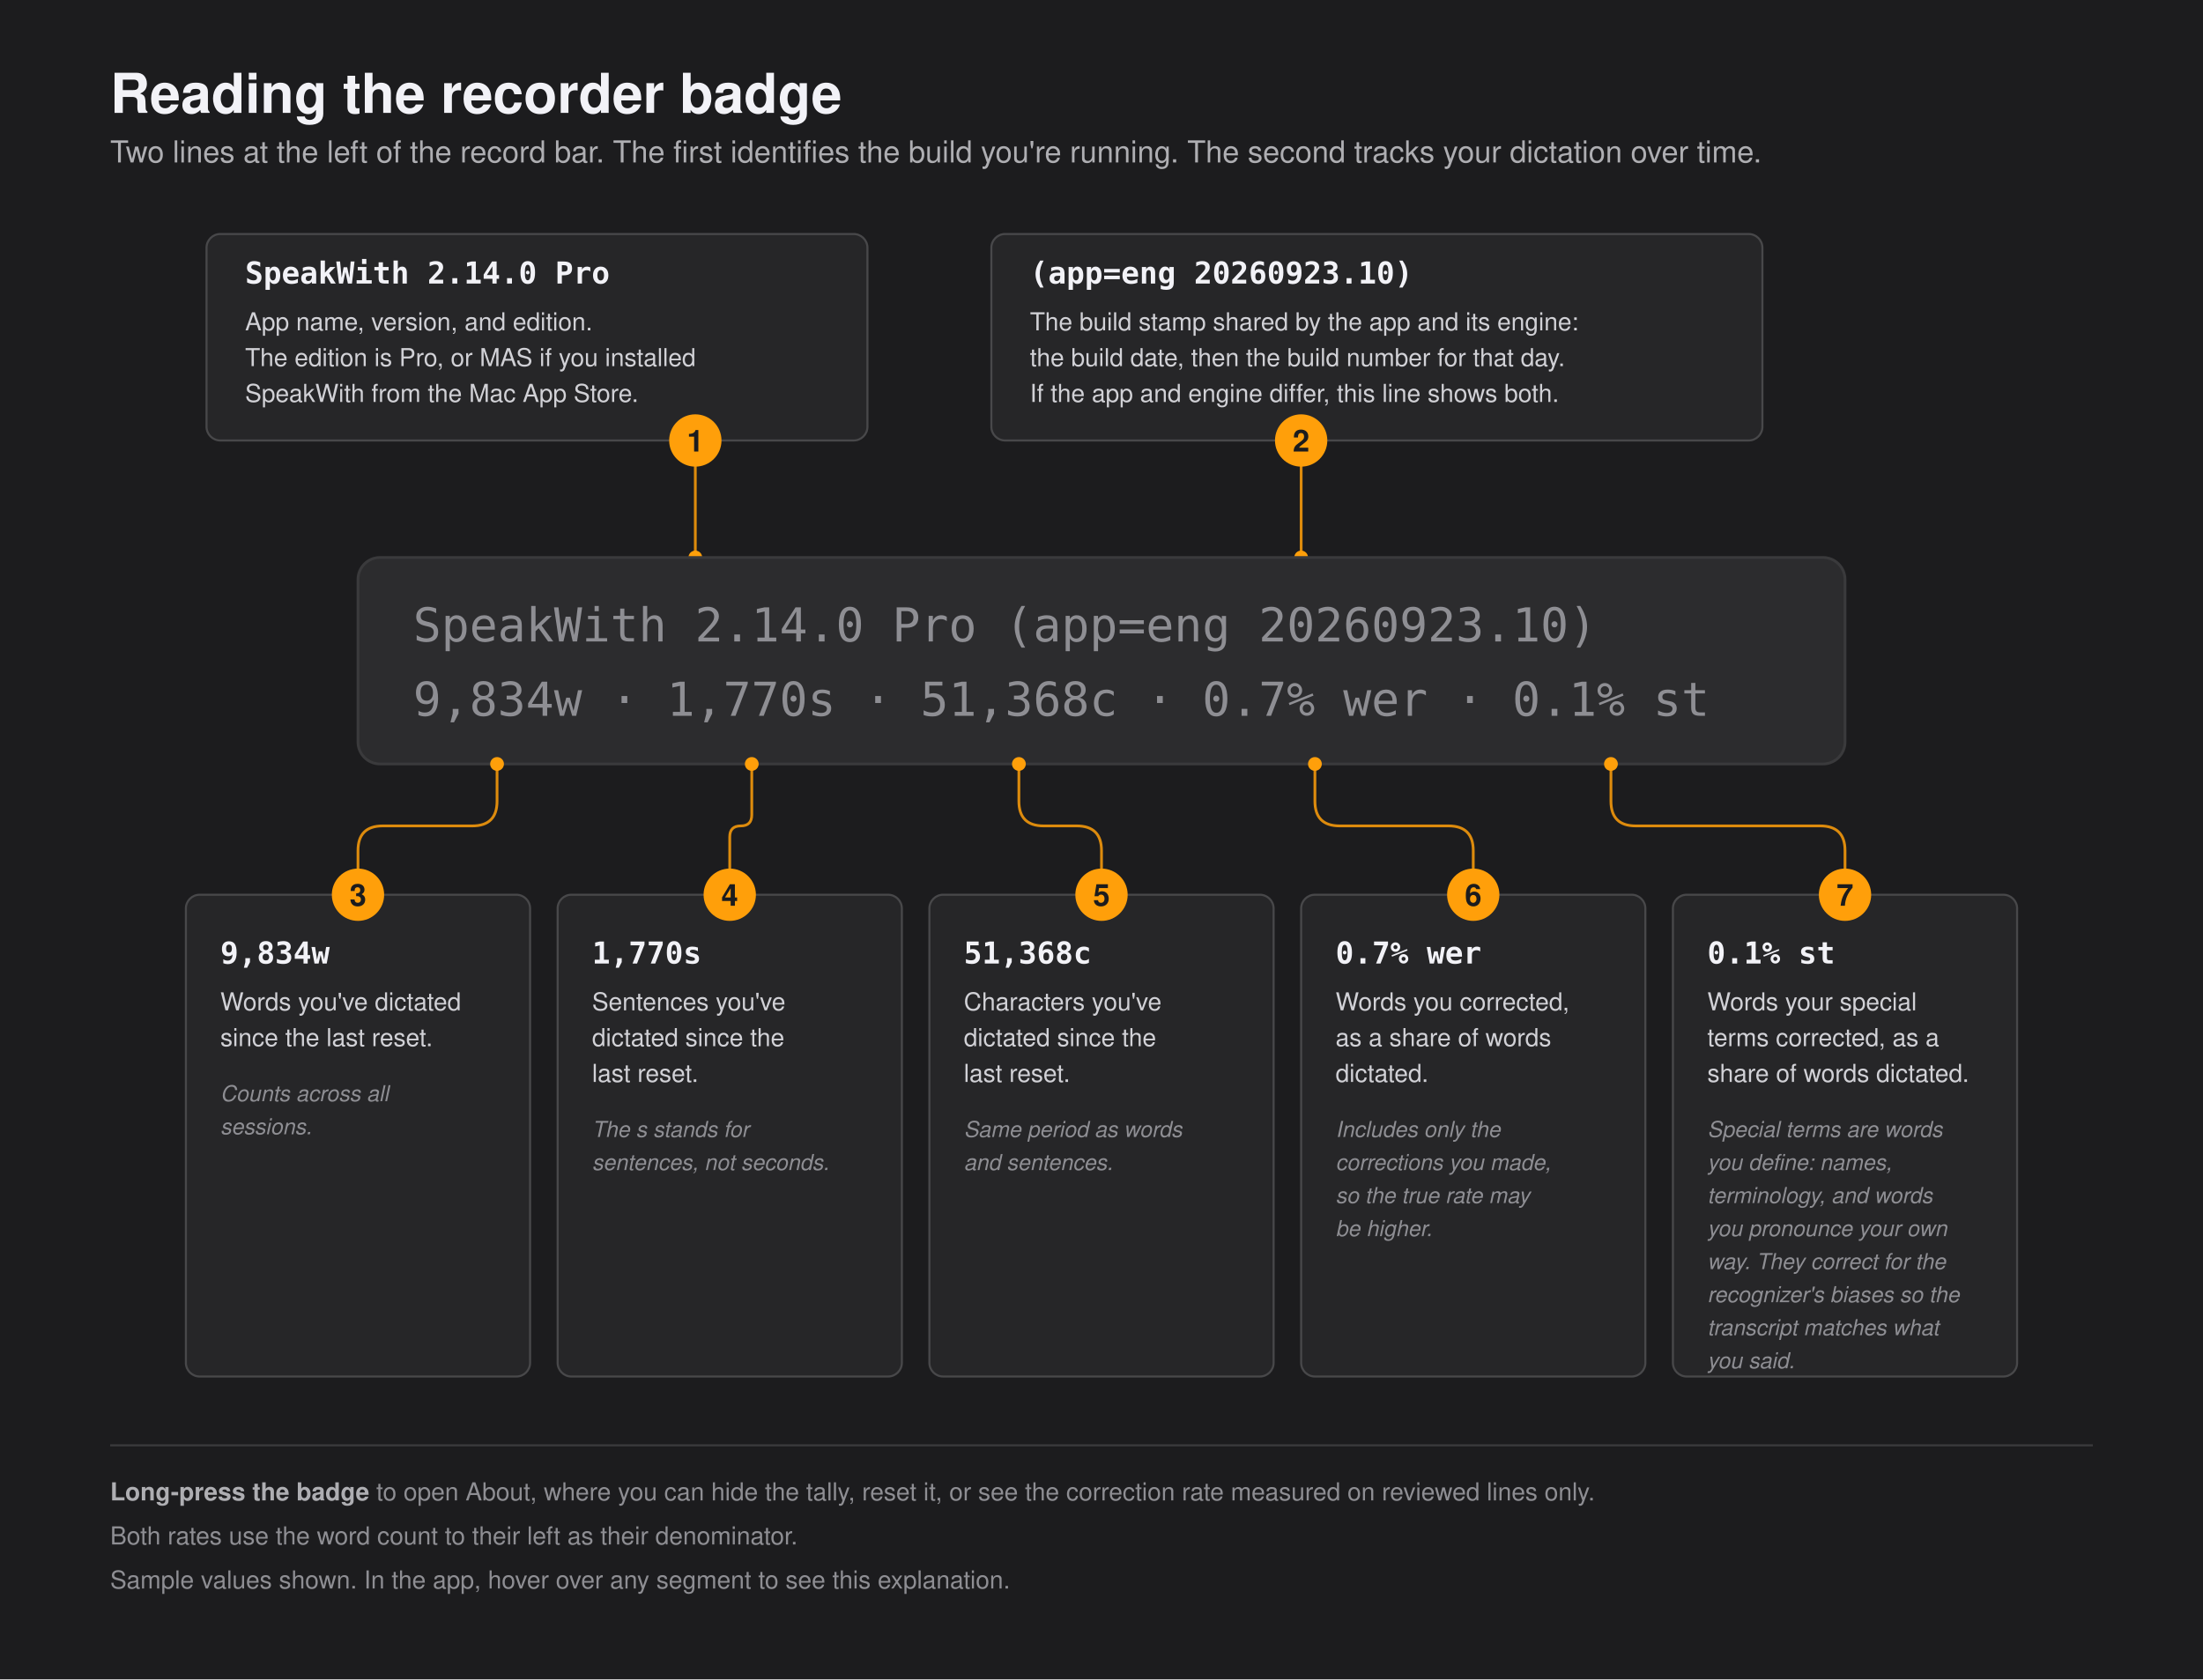
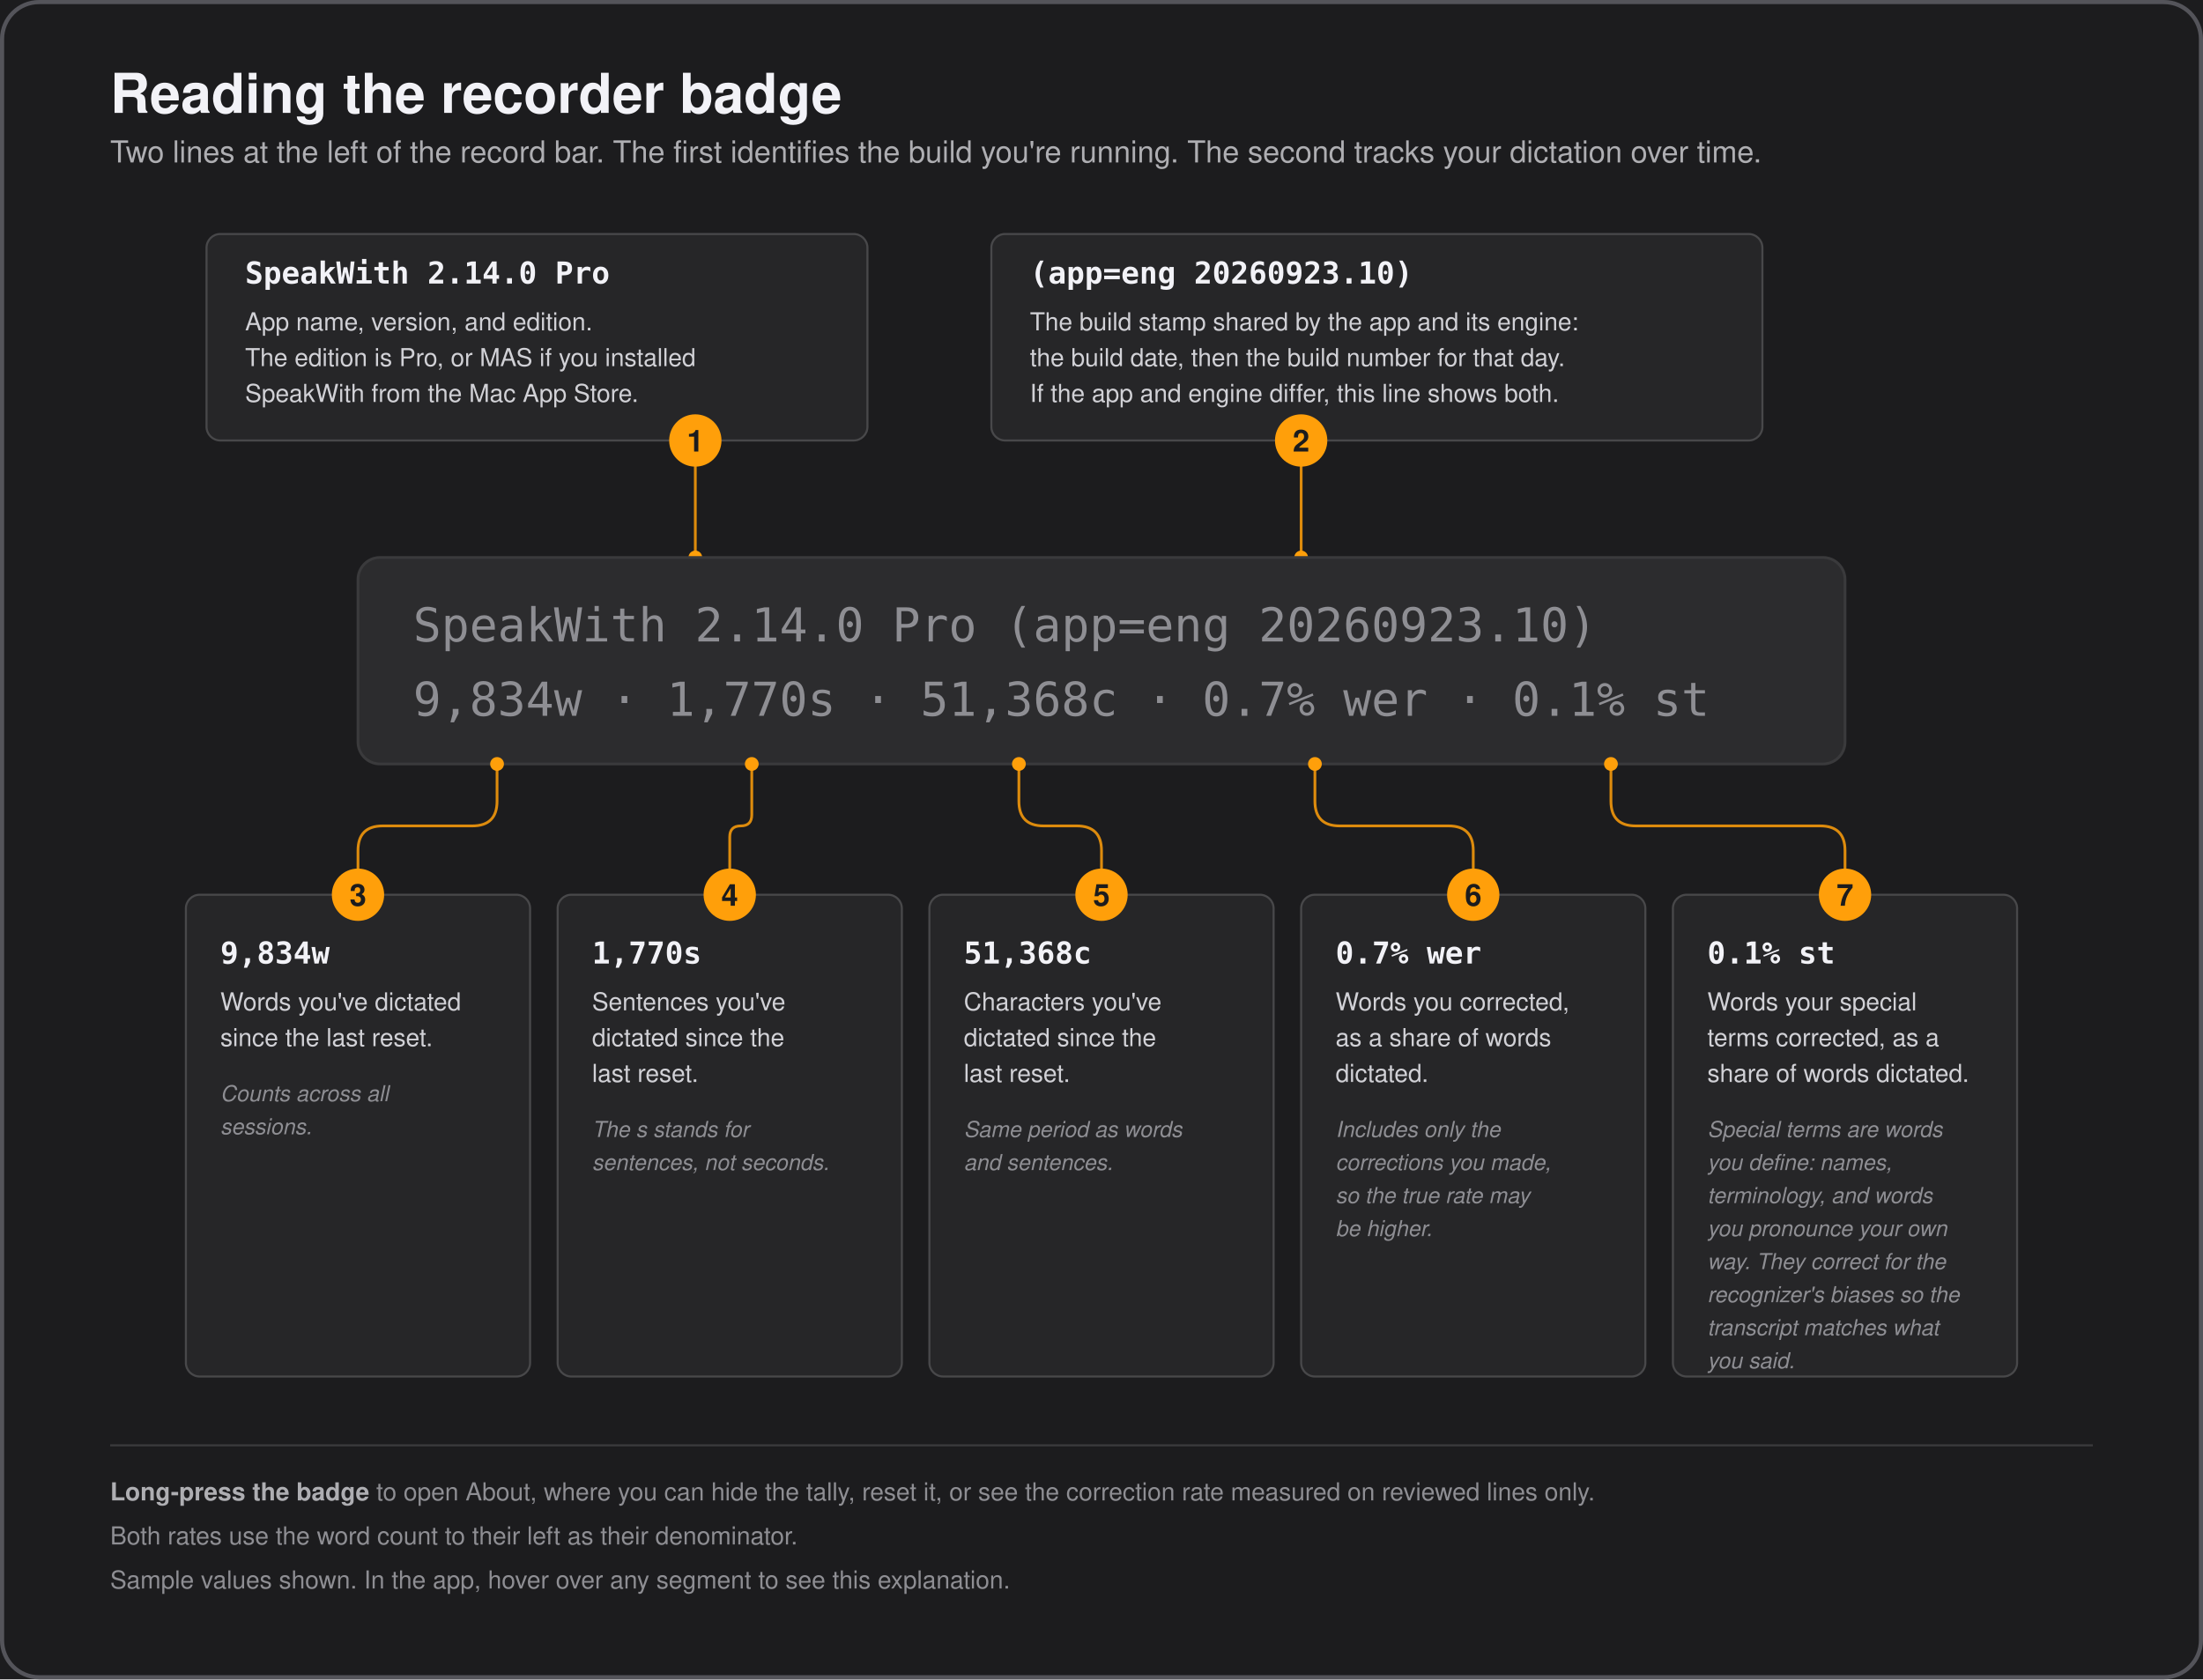
<svg xmlns="http://www.w3.org/2000/svg" width="1600" height="1220" viewBox="0 0 1600 1220" font-family="SF Pro Text, Helvetica Neue, Helvetica, Arial, sans-serif">
  <defs>
    <style>
      .field { fill: #1C1C1E; }
      .chrome { fill: #2C2C2E; stroke: #3A3A3C; stroke-width: 2; }
      .badge { font-family: "SF Mono", Menlo, "JetBrains Mono", monospace; font-size: 34px; fill: #8E8E93; white-space: pre; }
      .title { font-size: 40px; font-weight: 700; fill: #F2F2F7; }
      .subtitle { font-size: 22px; fill: #AEAEB2; }
      .box { fill: #262628; stroke: #48484A; stroke-width: 1.5; }
      .box-head { font-family: "SF Mono", Menlo, "JetBrains Mono", monospace; font-size: 22px; font-weight: 700; fill: #F2F2F7; }
      .box-body { font-size: 18px; fill: #D1D1D6; }
      .box-note { font-size: 16px; fill: #8E8E93; font-style: italic; }
      .leader { stroke: #FF9F0A; stroke-width: 2; fill: none; stroke-linecap: round; stroke-linejoin: round; opacity: 0.85; }
      .dot { fill: #FF9F0A; }
      .pin { fill: #FF9F0A; }
      .pin-num { font-size: 22px; font-weight: 700; fill: #1C1C1E; text-anchor: middle; }
      .foot { font-size: 18px; fill: #8E8E93; }
      .foot-b { font-size: 18px; fill: #AEAEB2; font-weight: 600; }
    </style>
  </defs>
  <rect class="field" width="1600" height="1220" />
+   <rect x="1.5" y="1.5" width="1597" height="1217" rx="26.9" fill="none" stroke="#54545A" stroke-width="3" />
  <text class="title" x="80" y="82">Reading the recorder badge</text>
  <text class="subtitle" x="80" y="118">Two lines at the left of the record bar. The first identifies the build you're running. The second tracks your dictation over time.</text>
  <g id="callout-1">
    <rect class="box" x="150" y="170" width="480" height="150" rx="10" />
    <text class="box-head" x="178" y="206">SpeakWith 2.14.0 Pro</text>
    <text class="box-body" x="178" y="240">App name, version, and edition.</text>
    <text class="box-body" x="178" y="266">The edition is Pro, or MAS if you installed</text>
    <text class="box-body" x="178" y="292">SpeakWith from the Mac App Store.</text>
    <path class="leader" d="M 505 320 L 505 405" />
    <circle class="pin" cx="505" cy="320" r="19" />
    <text class="pin-num" x="505" y="328">1</text>
    <circle class="dot" cx="505" cy="405" r="5" />
  </g>
  <g id="callout-2">
    <rect class="box" x="720" y="170" width="560" height="150" rx="10" />
    <text class="box-head" x="748" y="206">(app=eng 20260923.10)</text>
    <text class="box-body" x="748" y="240">The build stamp shared by the app and its engine:</text>
    <text class="box-body" x="748" y="266">the build date, then the build number for that day.</text>
    <text class="box-body" x="748" y="292">If the app and engine differ, this line shows both.</text>
    <path class="leader" d="M 945 320 L 945 405" />
    <circle class="pin" cx="945" cy="320" r="19" />
    <text class="pin-num" x="945" y="328">2</text>
    <circle class="dot" cx="945" cy="405" r="5" />
  </g>
  <g id="badge">
    <rect class="chrome" x="260" y="405" width="1080" height="150" rx="16" />
    <text class="badge" x="300" y="466" xml:space="preserve">SpeakWith 2.14.0 Pro (app=eng 20260923.10)</text>
    <text class="badge" x="300" y="520" xml:space="preserve">9,834w · 1,770s · 51,368c · 0.7% wer · 0.1% st</text>
  </g>
  <g id="callout-3">
    <path class="leader" d="M 361.0 555.0 L 361.0 582.0 Q 361.0 600.0 343.0 600.0 L 278.0 600.0 Q 260.0 600.0 260.0 618.0 L 260.0 650.0" />
    <circle class="dot" cx="361" cy="555" r="5" />
    <rect class="box" x="135" y="650" width="250" height="350" rx="10" />
    <circle class="pin" cx="260" cy="650" r="19" />
    <text class="pin-num" x="260" y="658">3</text>
    <text class="box-head" x="160" y="700">9,834w</text>
    <text class="box-body" x="160" y="734">Words you've dictated</text>
    <text class="box-body" x="160" y="760">since the last reset.</text>
    <text class="box-note" x="160" y="800">Counts across all</text>
    <text class="box-note" x="160" y="824">sessions.</text>
  </g>
  <g id="callout-4">
    <path class="leader" d="M 546.0 555.0 L 546.0 592.0 Q 546.0 600.0 538.0 600.0 L 538.0 600.0 Q 530.0 600.0 530.0 608.0 L 530.0 650.0" />
    <circle class="dot" cx="546" cy="555" r="5" />
    <rect class="box" x="405" y="650" width="250" height="350" rx="10" />
    <circle class="pin" cx="530" cy="650" r="19" />
    <text class="pin-num" x="530" y="658">4</text>
    <text class="box-head" x="430" y="700">1,770s</text>
    <text class="box-body" x="430" y="734">Sentences you've</text>
    <text class="box-body" x="430" y="760">dictated since the</text>
    <text class="box-body" x="430" y="786">last reset.</text>
    <text class="box-note" x="430" y="826">The s stands for</text>
    <text class="box-note" x="430" y="850">sentences, not seconds.</text>
  </g>
  <g id="callout-5">
    <path class="leader" d="M 740.0 555.0 L 740.0 582.0 Q 740.0 600.0 758.0 600.0 L 782.0 600.0 Q 800.0 600.0 800.0 618.0 L 800.0 650.0" />
    <circle class="dot" cx="740" cy="555" r="5" />
    <rect class="box" x="675" y="650" width="250" height="350" rx="10" />
    <circle class="pin" cx="800" cy="650" r="19" />
    <text class="pin-num" x="800" y="658">5</text>
    <text class="box-head" x="700" y="700">51,368c</text>
    <text class="box-body" x="700" y="734">Characters you've</text>
    <text class="box-body" x="700" y="760">dictated since the</text>
    <text class="box-body" x="700" y="786">last reset.</text>
    <text class="box-note" x="700" y="826">Same period as words</text>
    <text class="box-note" x="700" y="850">and sentences.</text>
  </g>
  <g id="callout-6">
    <path class="leader" d="M 955.0 555.0 L 955.0 582.0 Q 955.0 600.0 973.0 600.0 L 1052.0 600.0 Q 1070.0 600.0 1070.0 618.0 L 1070.0 650.0" />
    <circle class="dot" cx="955" cy="555" r="5" />
    <rect class="box" x="945" y="650" width="250" height="350" rx="10" />
    <circle class="pin" cx="1070" cy="650" r="19" />
    <text class="pin-num" x="1070" y="658">6</text>
    <text class="box-head" x="970" y="700">0.7% wer</text>
    <text class="box-body" x="970" y="734">Words you corrected,</text>
    <text class="box-body" x="970" y="760">as a share of words</text>
    <text class="box-body" x="970" y="786">dictated.</text>
    <text class="box-note" x="970" y="826">Includes only the</text>
    <text class="box-note" x="970" y="850">corrections you made,</text>
    <text class="box-note" x="970" y="874">so the true rate may</text>
    <text class="box-note" x="970" y="898">be higher.</text>
  </g>
  <g id="callout-7">
    <path class="leader" d="M 1170.0 555.0 L 1170.0 582.0 Q 1170.0 600.0 1188.0 600.0 L 1322.0 600.0 Q 1340.0 600.0 1340.0 618.0 L 1340.0 650.0" />
    <circle class="dot" cx="1170" cy="555" r="5" />
    <rect class="box" x="1215" y="650" width="250" height="350" rx="10" />
    <circle class="pin" cx="1340" cy="650" r="19" />
    <text class="pin-num" x="1340" y="658">7</text>
    <text class="box-head" x="1240" y="700">0.1% st</text>
    <text class="box-body" x="1240" y="734">Words your special</text>
    <text class="box-body" x="1240" y="760">terms corrected, as a</text>
    <text class="box-body" x="1240" y="786">share of words dictated.</text>
    <text class="box-note" x="1240" y="826">Special terms are words</text>
    <text class="box-note" x="1240" y="850">you define: names,</text>
    <text class="box-note" x="1240" y="874">terminology, and words</text>
    <text class="box-note" x="1240" y="898">you pronounce your own</text>
    <text class="box-note" x="1240" y="922">way. They correct for the</text>
    <text class="box-note" x="1240" y="946">recognizer's biases so the</text>
    <text class="box-note" x="1240" y="970">transcript matches what</text>
    <text class="box-note" x="1240" y="994">you said.</text>
  </g>
  <line x1="80" y1="1050" x2="1520" y2="1050" stroke="#3A3A3C" stroke-width="1.5" />
  <text class="foot" x="80" y="1090">
    <tspan class="foot-b">Long-press the badge</tspan> to open About, where you can hide the tally, reset it, or see the correction rate measured on reviewed lines only.</text>
  <text class="foot" x="80" y="1122">Both rates use the word count to their left as their denominator.</text>
  <text class="foot" x="80" y="1154">Sample values shown. In the app, hover over any segment to see this explanation.</text>
</svg>
